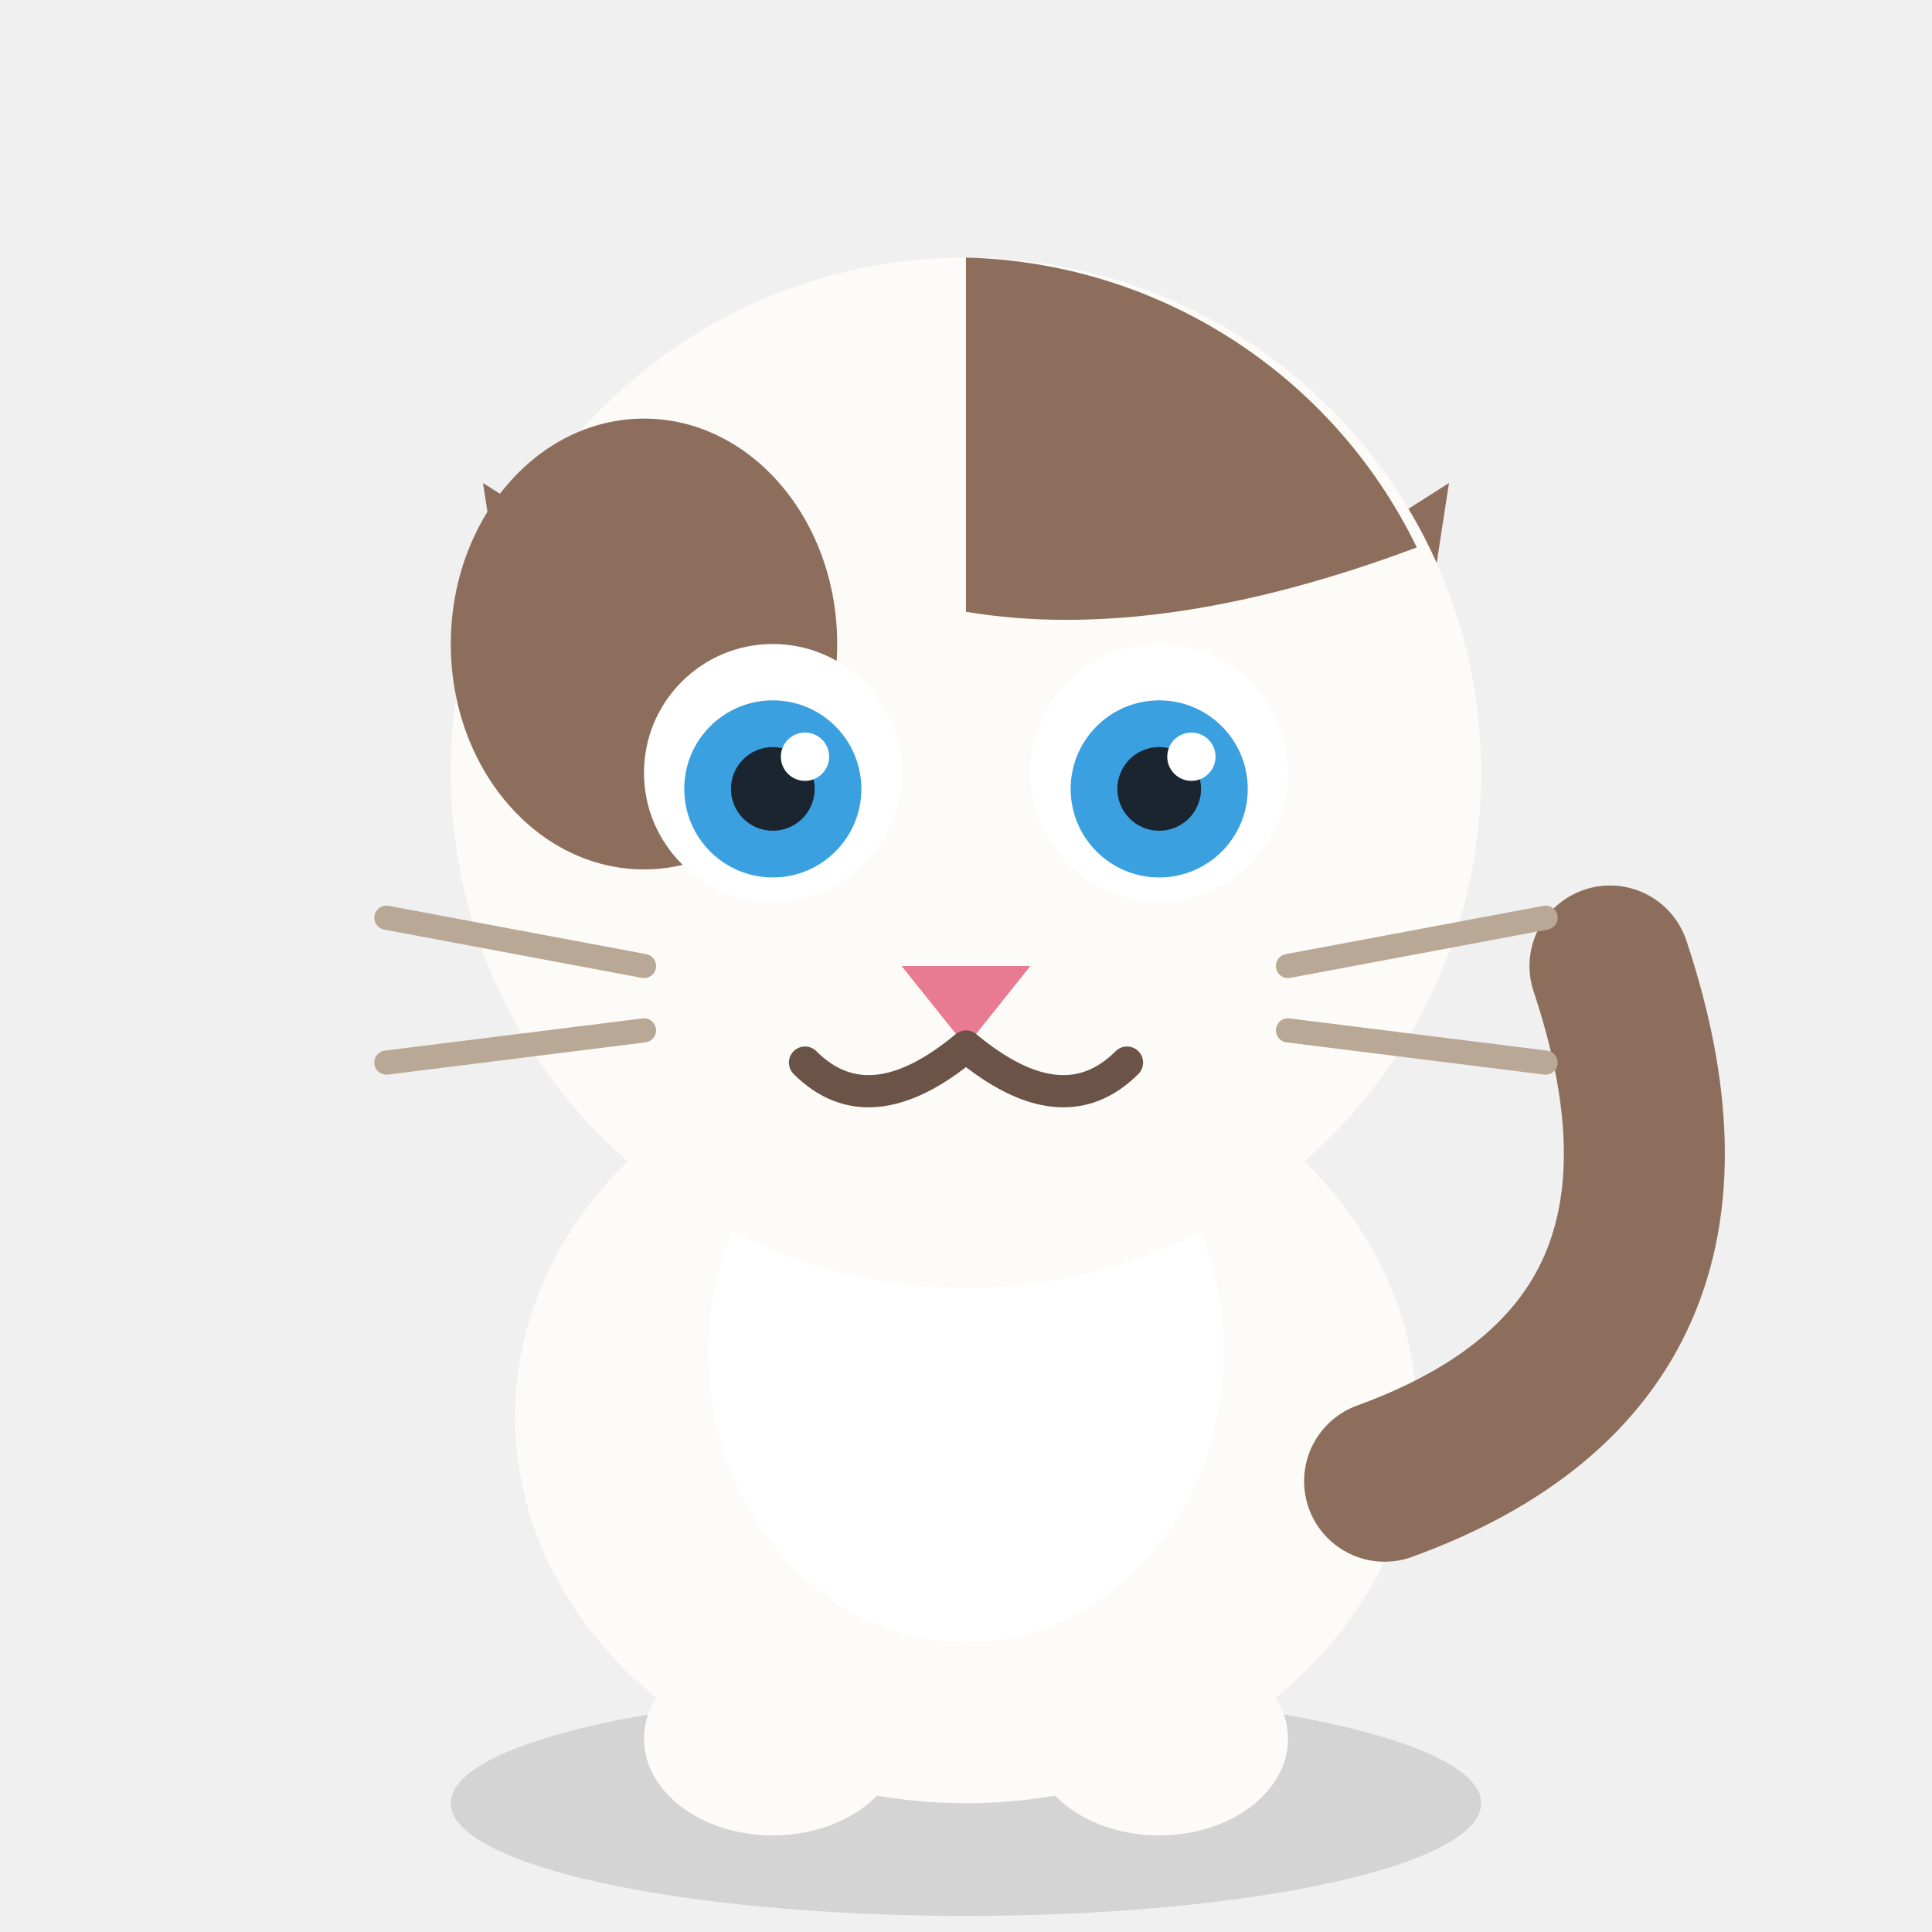
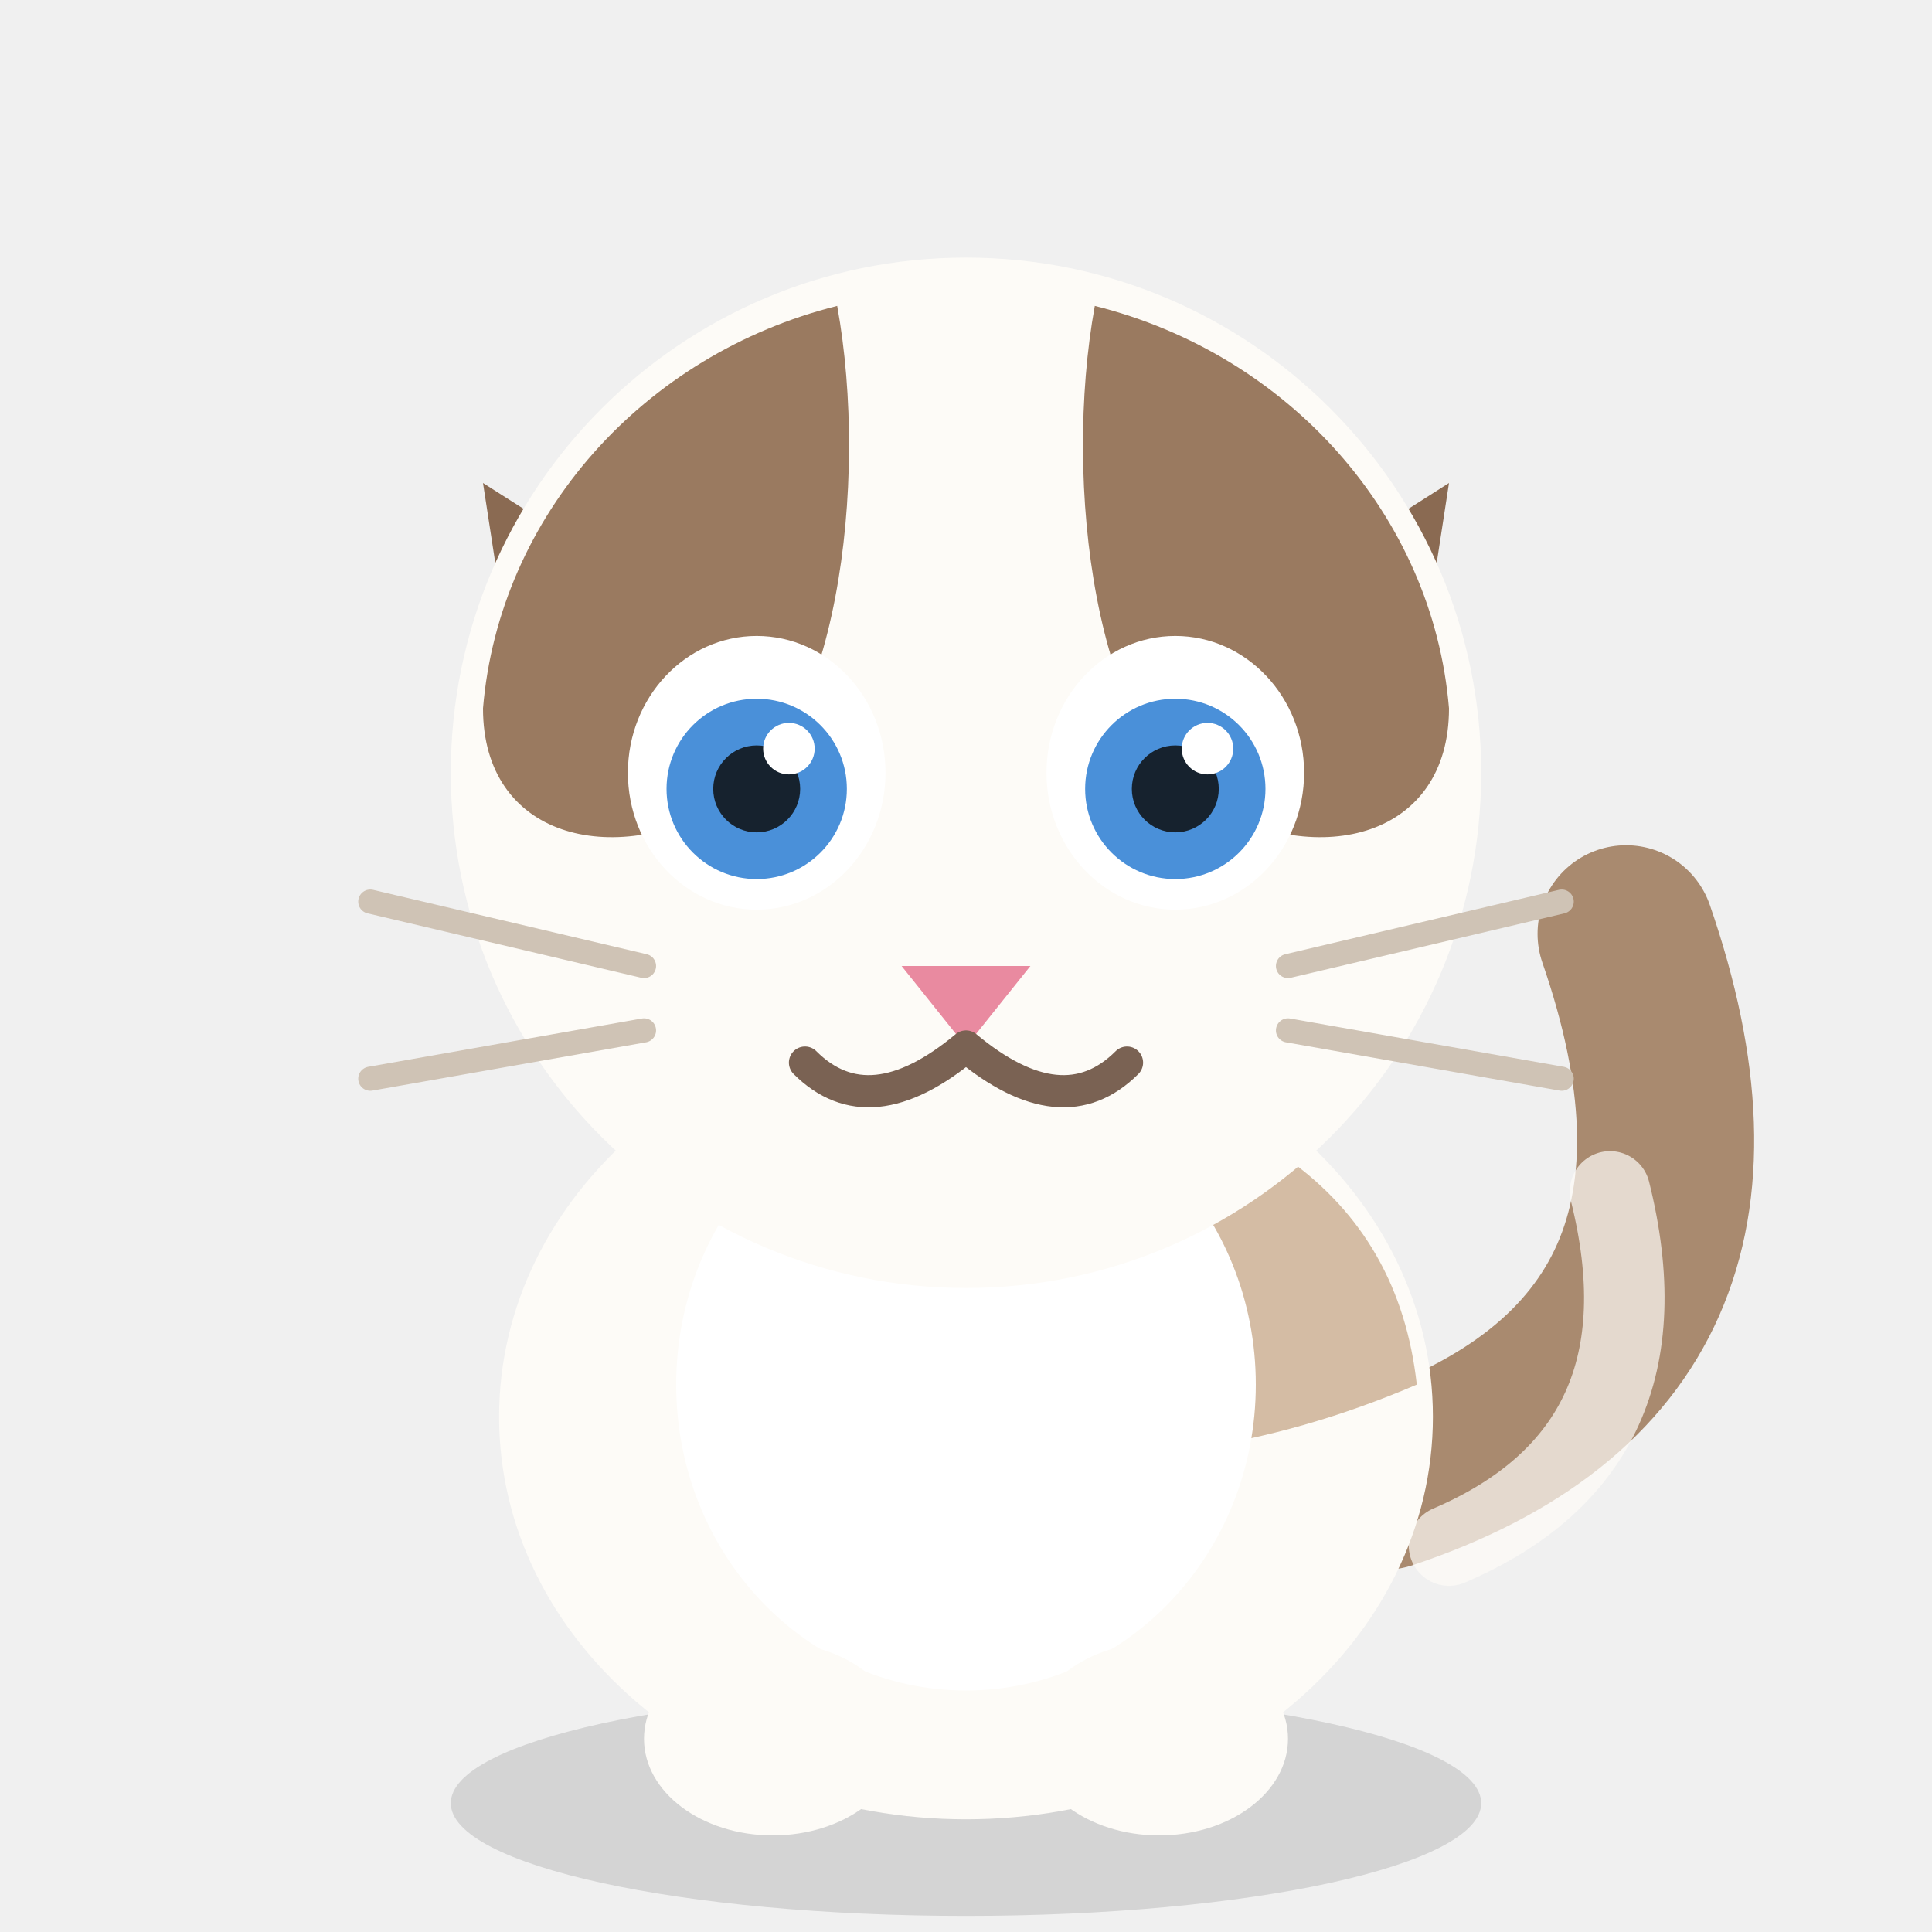
<svg xmlns="http://www.w3.org/2000/svg" viewBox="0 0 120 120">
  <ellipse cx="60" cy="112" rx="32" ry="7" fill="#000" opacity="0.12" />
-   <ellipse cx="60" cy="88" rx="28" ry="24" fill="#fdfbf7" />
-   <ellipse cx="60" cy="84" rx="16" ry="18" fill="#fff" />
+   <path d="M86 92 Q110 84 101 58" stroke="#a98a6f" stroke-width="11" fill="none" stroke-linecap="round" />
+   <path d="M90 96 Q104 90 100 74" stroke="#fdfbf7" stroke-width="5" fill="none" stroke-linecap="round" opacity="0.7" />
+   <ellipse cx="60" cy="88" rx="29" ry="25" fill="#fdfbf7" />
+   <path d="M60 66 q26 2 28 20 q-14 6 -28 4 z" fill="#cdb295" opacity="0.85" />
+   <ellipse cx="60" cy="86" rx="18" ry="19" fill="#ffffff" />
  <ellipse cx="48" cy="108" rx="8" ry="6" fill="#fdfbf7" />
  <ellipse cx="72" cy="108" rx="8" ry="6" fill="#fdfbf7" />
-   <path d="M86 92 Q108 84 100 60" stroke="#8d6e5c" stroke-width="10" fill="none" stroke-linecap="round" />
-   <path d="M30 30 L34 56 L52 44 Z" fill="#8d6e5c" />
-   <path d="M90 30 L86 56 L68 44 Z" fill="#8d6e5c" />
-   <path d="M34 34 L36 50 L46 43 Z" fill="#ffc4d6" />
-   <path d="M86 34 L84 50 L74 43 Z" fill="#ffc4d6" />
+   <path d="M30 30 L34 56 L52 44 Z" fill="#8a6a52" />
+   <path d="M90 30 L86 56 L68 44 Z" fill="#8a6a52" />
+   <path d="M35 35 L37 50 L46 43 Z" fill="#e9a9bd" />
+   <path d="M85 35 L83 50 L74 43 Z" fill="#e9a9bd" />
  <circle cx="60" cy="48" r="32" fill="#fdfbf7" />
-   <path d="M60 16 a32 32 0 0 1 28 18 q-16 6 -28 4 z" fill="#8d6e5c" />
-   <ellipse cx="40" cy="40" rx="12" ry="14" fill="#8d6e5c" />
-   <circle cx="48" cy="48" r="8" fill="#fff" />
-   <circle cx="72" cy="48" r="8" fill="#fff" />
-   <circle cx="48" cy="49" r="5.5" fill="#3aa0e0" />
-   <circle cx="72" cy="49" r="5.5" fill="#3aa0e0" />
-   <circle cx="48" cy="49" r="2.6" fill="#1a2530" />
-   <circle cx="72" cy="49" r="2.6" fill="#1a2530" />
-   <circle cx="50" cy="47" r="1.5" fill="#fff" />
-   <circle cx="74" cy="47" r="1.5" fill="#fff" />
-   <path d="M56 60 L64 60 L60 65 Z" fill="#e87a92" />
-   <path d="M60 65 Q54 70 50 66 M60 65 Q66 70 70 66" stroke="#6b5347" stroke-width="2" fill="none" stroke-linecap="round" />
-   <path d="M40 60 L24 57 M40 64 L24 66 M80 60 L96 57 M80 64 L96 66" stroke="#b9a896" stroke-width="1.5" stroke-linecap="round" />
+   <path d="M52 19 C40 22 31 32 30 44 C30 52 38 54 45 50 C52 46 54 30 52 19Z" fill="#9a7a60" />
+   <path d="M68 19 C80 22 89 32 90 44 C90 52 82 54 75 50 C68 46 66 30 68 19Z" fill="#9a7a60" />
+   <ellipse cx="47" cy="48" rx="8" ry="8.5" fill="#fff" />
+   <ellipse cx="73" cy="48" rx="8" ry="8.5" fill="#fff" />
+   <circle cx="47" cy="49" r="5.6" fill="#4a90d9" />
+   <circle cx="73" cy="49" r="5.6" fill="#4a90d9" />
+   <circle cx="47" cy="49" r="2.7" fill="#16222e" />
+   <circle cx="73" cy="49" r="2.7" fill="#16222e" />
+   <circle cx="49" cy="46.5" r="1.6" fill="#fff" />
+   <circle cx="75" cy="46.5" r="1.6" fill="#fff" />
+   <path d="M56 60 L64 60 L60 65 Z" fill="#e98aa0" />
+   <path d="M60 65 Q54 70 50 66 M60 65 Q66 70 70 66" stroke="#7a6253" stroke-width="2" fill="none" stroke-linecap="round" />
+   <path d="M40 60 L23 56 M40 64 L23 67 M80 60 L97 56 M80 64 L97 67" stroke="#cfc3b5" stroke-width="1.5" stroke-linecap="round" />
</svg>
